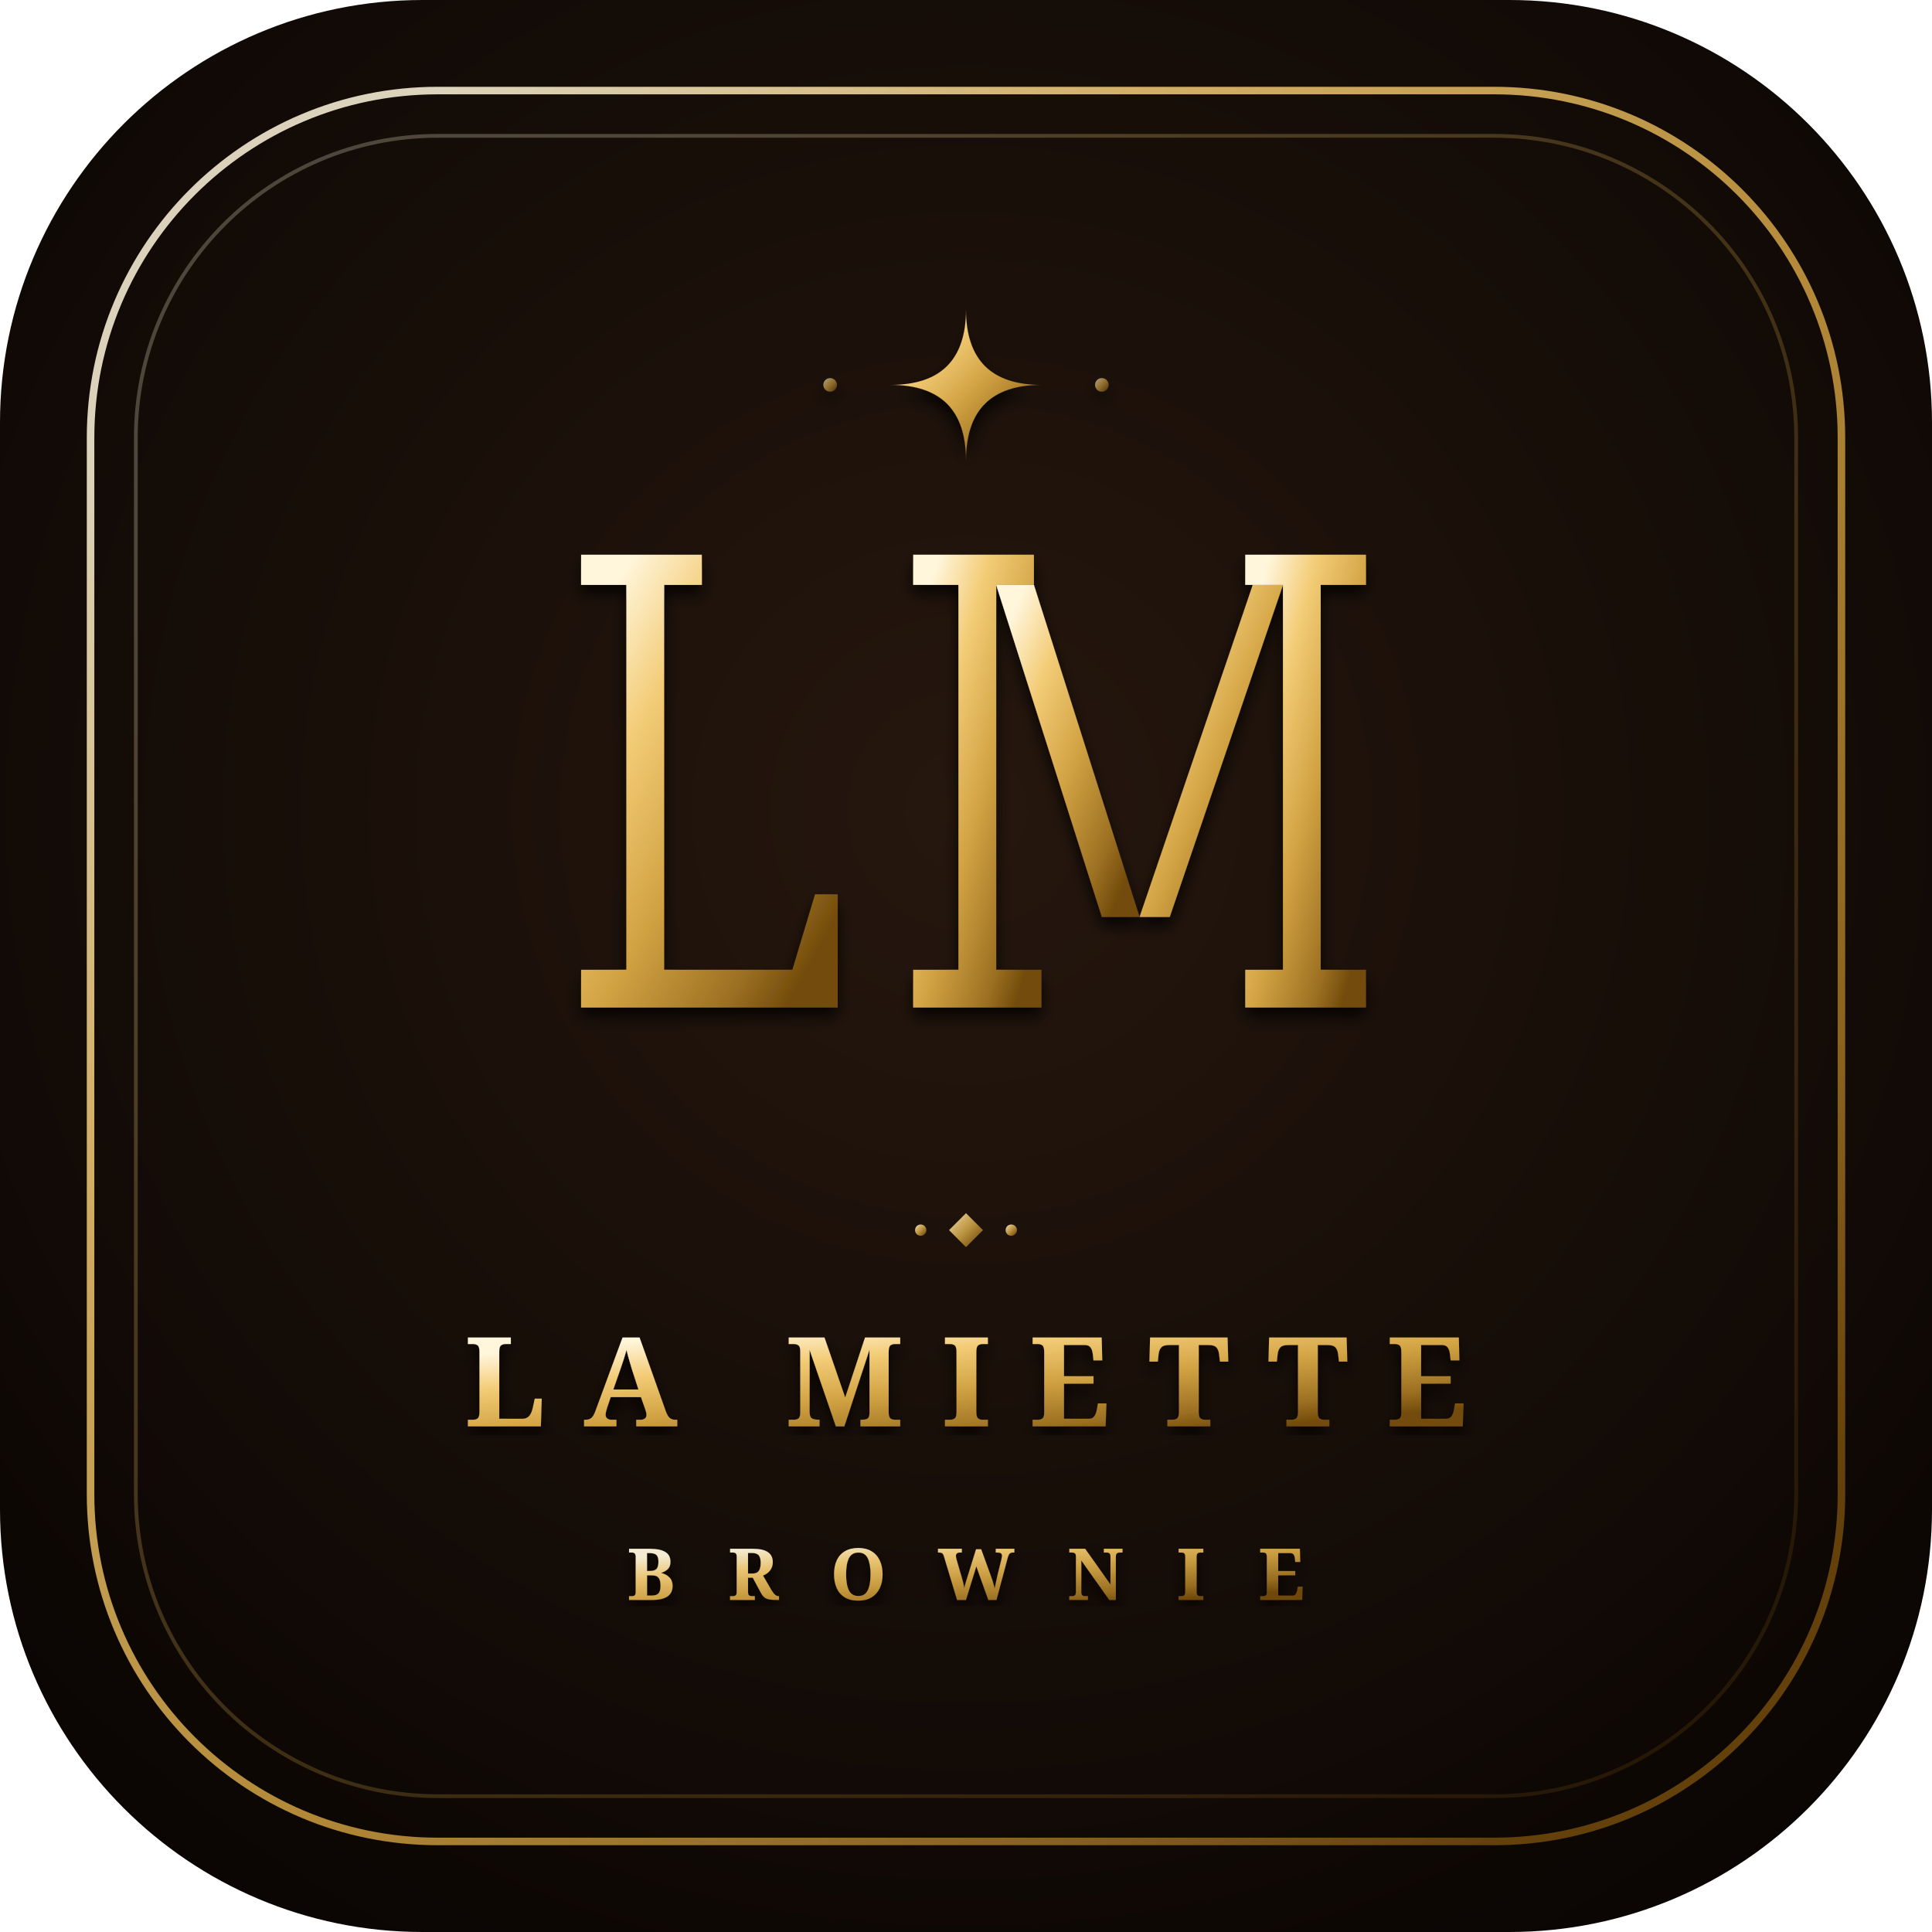
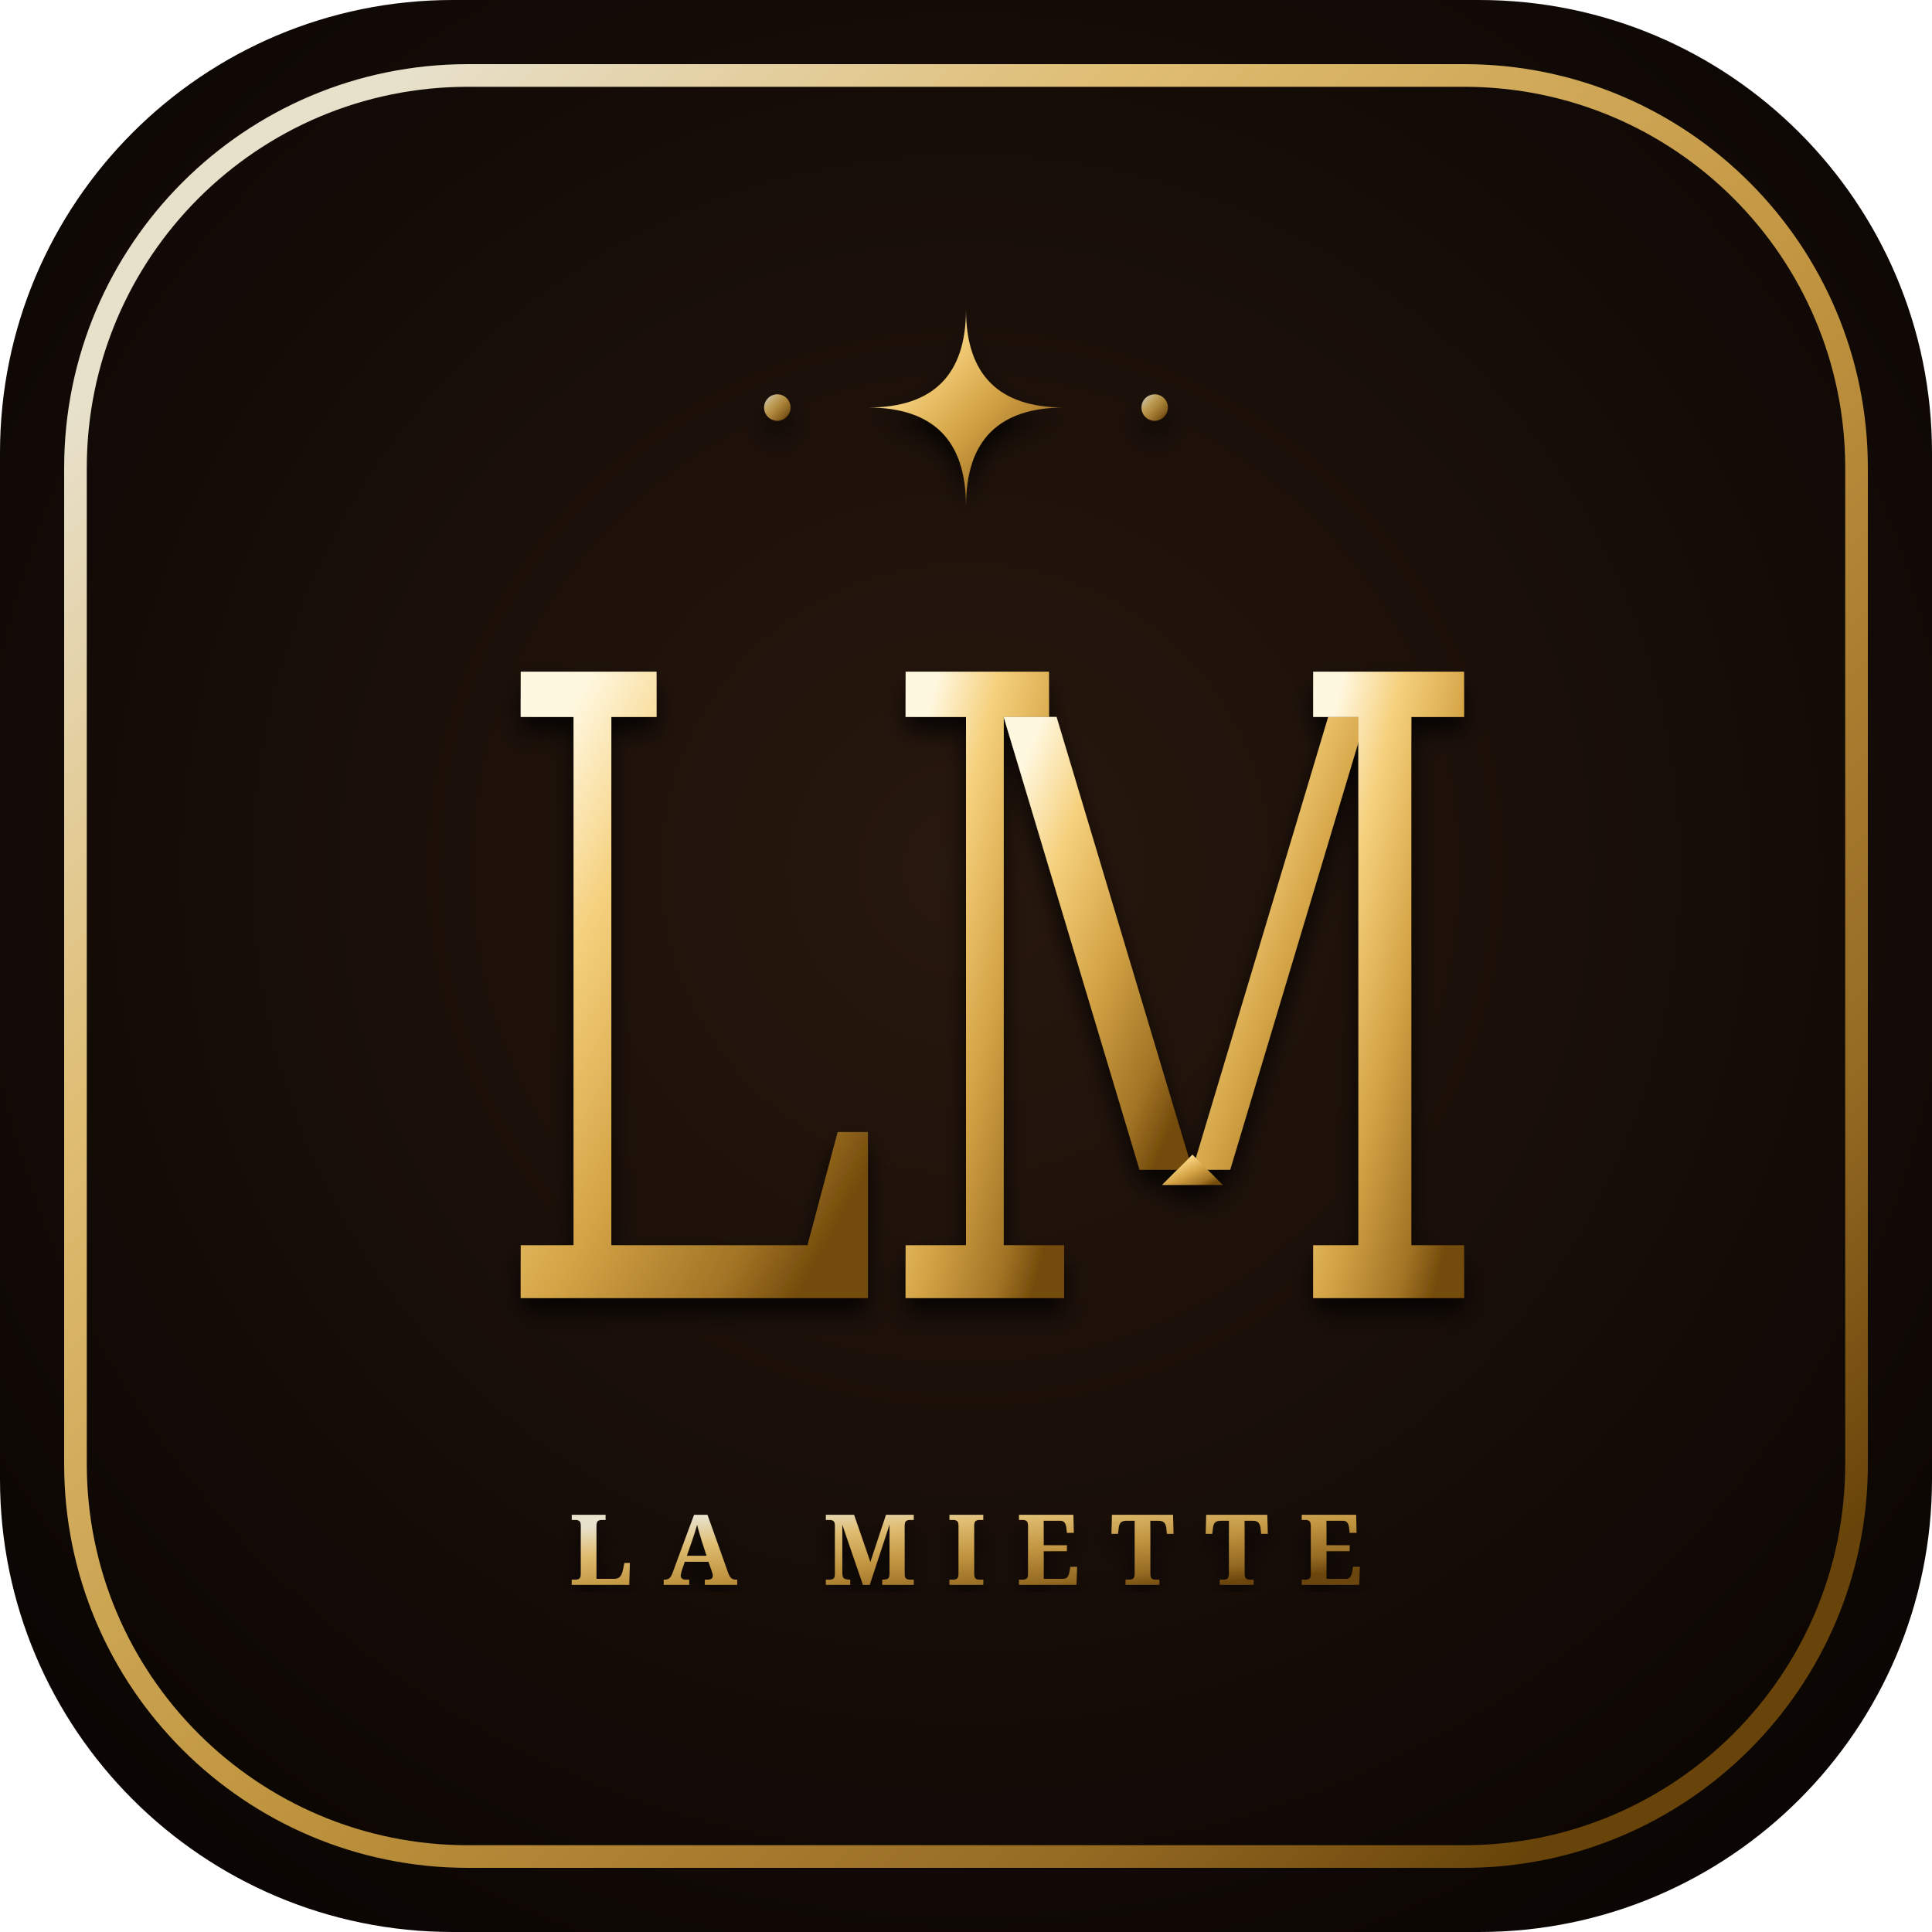
<svg xmlns="http://www.w3.org/2000/svg" viewBox="0 0 512 512" width="512" height="512">
  <defs>
-     <radialGradient id="cocoaRadial" cx="50%" cy="42%" r="68%">
-       <stop offset="0%" stop-color="#26170E" />
-       <stop offset="65%" stop-color="#140C07" />
-       <stop offset="100%" stop-color="#0A0503" />
+     <radialGradient id="cocoaRadial" cx="50%" cy="45%" r="70%">
+       <stop offset="0%" stop-color="#28180E" />
+       <stop offset="60%" stop-color="#150C07" />
+       <stop offset="100%" stop-color="#080402" />
    </radialGradient>
    <linearGradient id="royalGold" x1="10%" y1="10%" x2="90%" y2="90%">
-       <stop offset="0%" stop-color="#FFF6DC" />
-       <stop offset="25%" stop-color="#F3CC77" />
-       <stop offset="55%" stop-color="#D1A242" />
-       <stop offset="85%" stop-color="#9C7022" />
+       <stop offset="0%" stop-color="#FFF8E0" />
+       <stop offset="25%" stop-color="#F5D07C" />
+       <stop offset="55%" stop-color="#D4A446" />
+       <stop offset="85%" stop-color="#A27425" />
      <stop offset="100%" stop-color="#734B0B" />
    </linearGradient>
    <filter id="crispShadow" x="-10%" y="-10%" width="120%" height="120%">
-       <feDropShadow dx="0" dy="2.5" stdDeviation="2" flood-color="#000000" flood-opacity="0.8" />
+       <feDropShadow dx="0" dy="4" stdDeviation="3" flood-color="#000000" flood-opacity="0.8" />
    </filter>
  </defs>
-   <rect width="512" height="512" rx="112" fill="url(#cocoaRadial)" />
-   <rect x="24" y="24" width="464" height="464" rx="92" fill="none" stroke="url(#royalGold)" stroke-width="2" stroke-opacity="0.85" />
-   <rect x="36" y="36" width="440" height="440" rx="80" fill="none" stroke="url(#royalGold)" stroke-width="1" stroke-opacity="0.25" />
-   <g transform="translate(256, 102)" fill="url(#royalGold)" filter="url(#crispShadow)">
-     <path d="M0 -20 Q0 0 20 0 Q0 0 0 20 Q0 0 -20 0 Q0 0 0 -20 Z" />
-     <circle cx="-36" cy="0" r="1.8" opacity="0.6" />
-     <circle cx="36" cy="0" r="1.8" opacity="0.6" />
+   <rect width="512" height="512" rx="120" fill="url(#cocoaRadial)" />
+   <rect x="20" y="20" width="472" height="472" rx="104" fill="none" stroke="url(#royalGold)" stroke-width="6" stroke-opacity="0.9" />
+   <g transform="translate(256, 108)" fill="url(#royalGold)" filter="url(#crispShadow)">
+     <path d="M0 -26 Q0 0 26 0 Q0 0 0 26 Q0 0 -26 0 Q0 0 0 -26 Z" />
+     <circle cx="-50" cy="0" r="3.5" opacity="0.75" />
+     <circle cx="50" cy="0" r="3.5" opacity="0.75" />
  </g>
-   <g transform="translate(256, 215)" fill="url(#royalGold)" filter="url(#crispShadow)">
-     <g transform="translate(-62, 0)">
-       <path d="M-40 -68 L-8 -68 L-8 -60 L-18 -60 L-18 42 L16 42 L22 22 L28 22 L28 52 L-40 52 L-40 42 L-28 42 L-28 -60 L-40 -60 Z" />
+   <g transform="translate(256, 268)" fill="url(#royalGold)" filter="url(#crispShadow)">
+     <g transform="translate(-74, 0)">
+       <path d="M-44 -90 L-8 -90 L-8 -78 L-20 -78 L-20 62 L32 62 L40 32 L48 32 L48 76 L-44 76 L-44 62 L-30 62 L-30 -78 L-44 -78 Z" />
    </g>
-     <g transform="translate(38, 0)">
-       <path d="M-52 -68 L-20 -68 L-20 -60 L-30 -60 L-30 42 L-18 42 L-18 52 L-52 52 L-52 42 L-40 42 L-40 -60 L-52 -60 Z" />
-       <polygon points="-30,-60 -20,-60 8,28 -2,28" />
-       <polygon points="8,28 16,28 46,-60 38,-60" />
-       <path d="M36 -68 L68 -68 L68 -60 L56 -60 L56 42 L68 42 L68 52 L36 52 L36 42 L46 42 L46 -60 L36 -60 Z" />
+     <g transform="translate(48, 0)">
+       <path d="M-64 -90 L-26 -90 L-26 -78 L-38 -78 L-38 62 L-22 62 L-22 76 L-64 76 L-64 62 L-48 62 L-48 -78 L-64 -78 Z" />
+       <polygon points="-38,-78 -24,-78 12,42 -2,42" />
+       <polygon points="12,42 22,42 58,-78 48,-78" />
+       <path d="M44 -90 L84 -90 L84 -78 L70 -78 L70 62 L84 62 L84 76 L44 76 L44 62 L56 62 L56 -78 L44 -78 Z" />
+       <polygon points="12,38 20,46 4,46" />
    </g>
  </g>
-   <g transform="translate(256, 326)" fill="url(#royalGold)" opacity="0.85">
-     <line x1="-120" y1="0" x2="-20" y2="0" stroke="url(#royalGold)" stroke-width="1.2" />
-     <polygon points="0,-4.5 4.5,0 0,4.5 -4.5,0" />
-     <circle cx="-12" cy="0" r="1.5" />
-     <circle cx="12" cy="0" r="1.5" />
-     <line x1="20" y1="0" x2="120" y2="0" stroke="url(#royalGold)" stroke-width="1.2" />
-   </g>
-   <text x="256" y="378" text-anchor="middle" fill="url(#royalGold)" font-family="'Cinzel', 'Playfair Display', 'Didot', 'Bodoni MT', 'Georgia', serif" font-size="33" font-weight="700" letter-spacing="10" filter="url(#crispShadow)">
+   <text x="256" y="420" text-anchor="middle" fill="url(#royalGold)" font-family="'Cinzel', 'Playfair Display', 'Didot', 'Georgia', serif" font-size="26" font-weight="700" letter-spacing="8" opacity="0.9" filter="url(#crispShadow)">
    LA MIETTE
  </text>
-   <text x="256" y="424" text-anchor="middle" fill="url(#royalGold)" font-family="'Cinzel', 'Playfair Display', 'Didot', 'Bodoni MT', 'Georgia', serif" font-size="19" font-weight="600" letter-spacing="14" opacity="0.95" filter="url(#crispShadow)">
-     BROWNIE
-   </text>
</svg>
